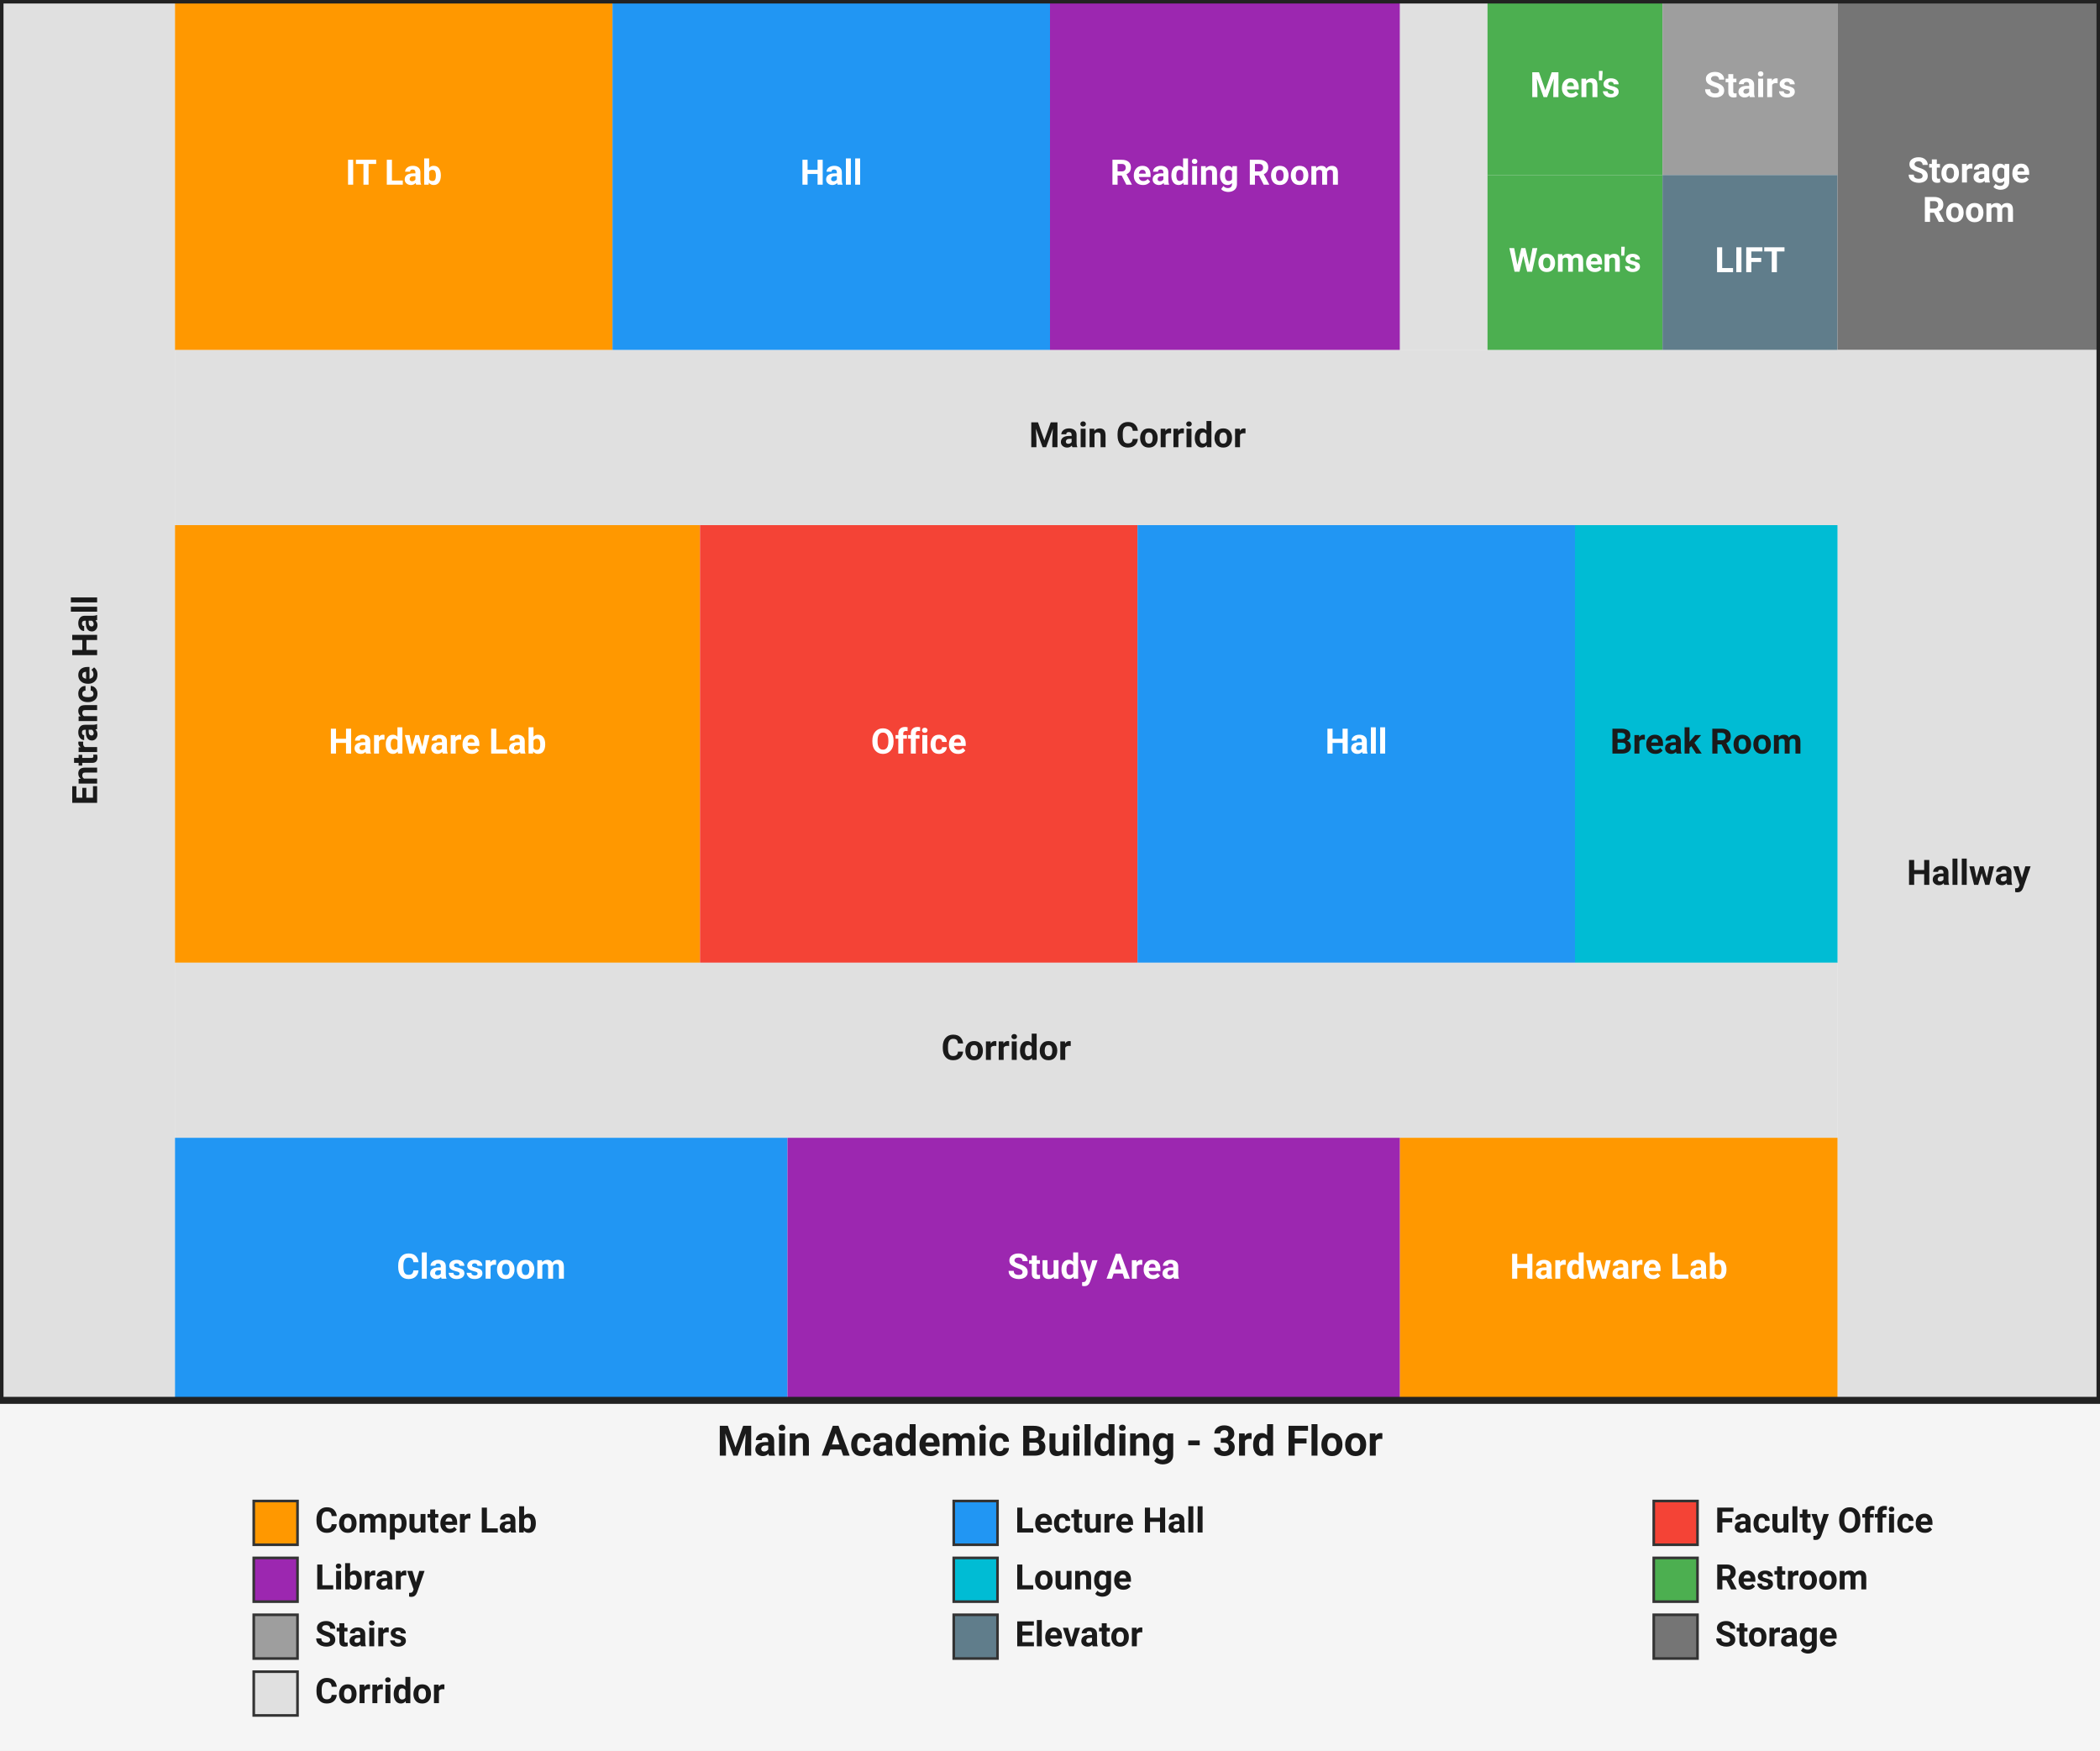
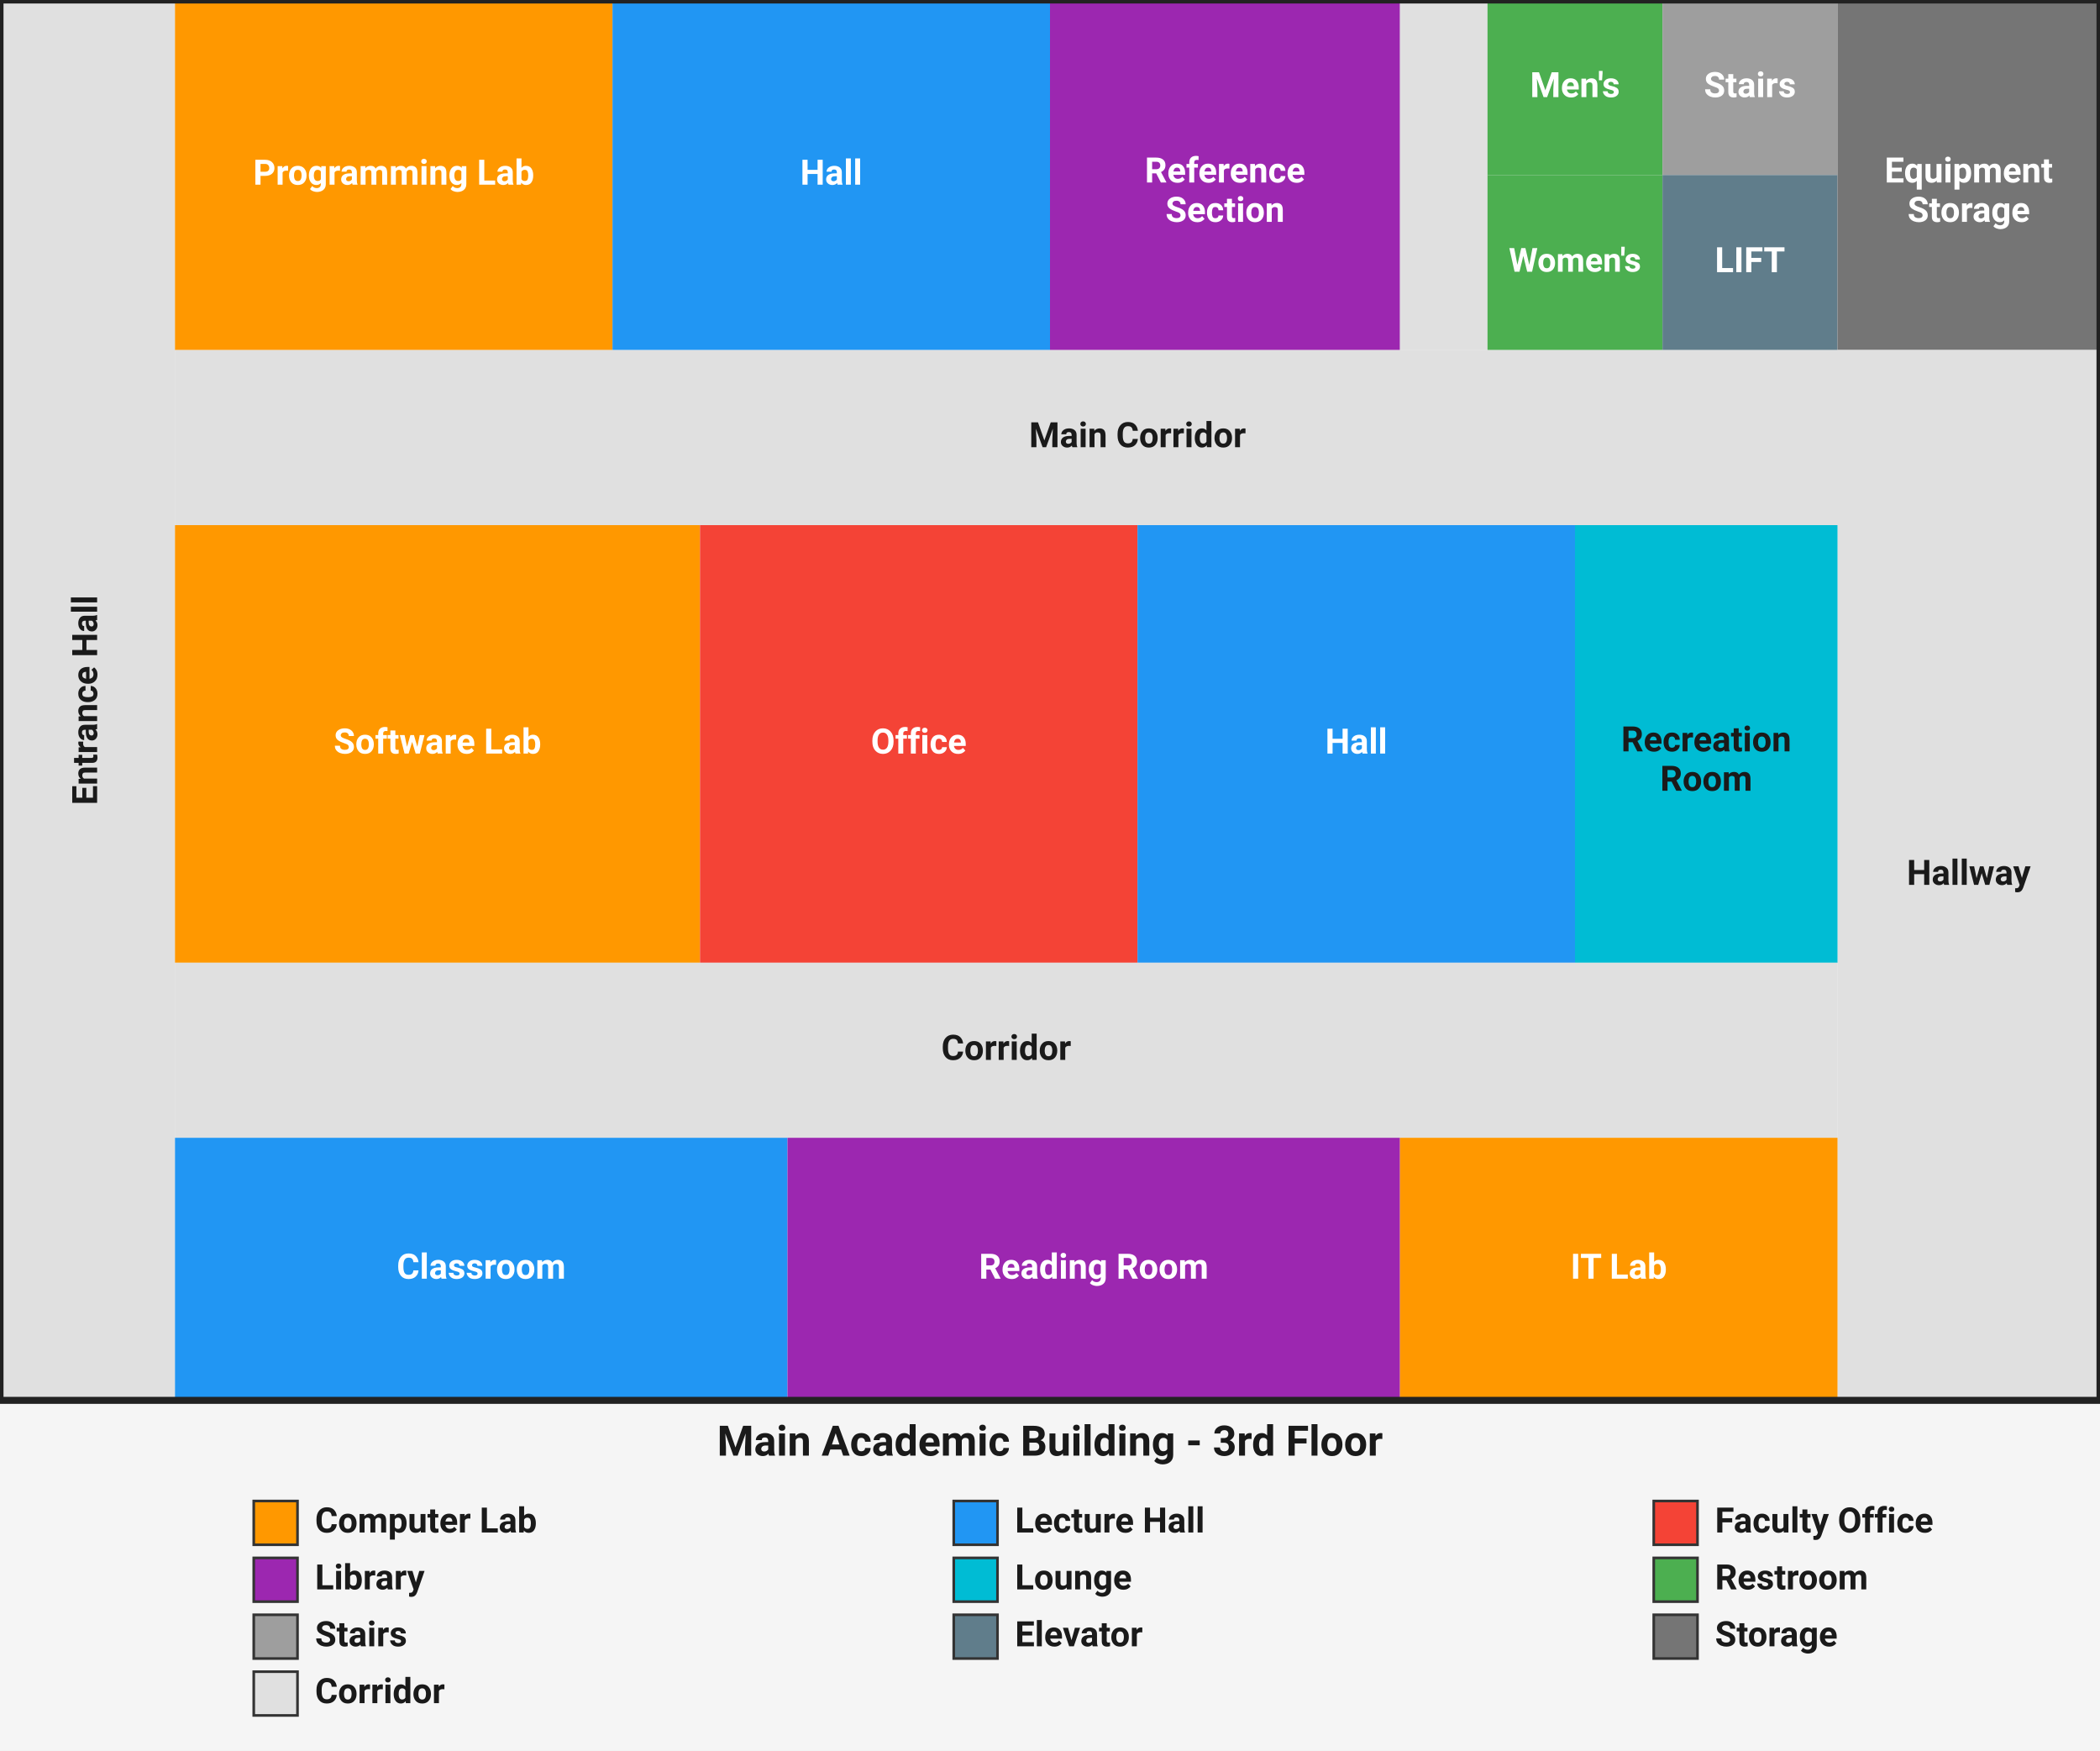
<svg xmlns="http://www.w3.org/2000/svg" viewBox="0 0 2400 2000" width="2400" height="2000" style="display:block; max-width:100%; height:auto;">
  <defs>
    <style>
      text { 
        -webkit-font-smoothing: antialiased;
        -moz-osx-font-smoothing: grayscale;
      }
    </style>
  </defs>
  <rect x="0" y="0" width="2400" height="2000" fill="#f5f5f5" />
  <rect x="0" y="0" width="200" height="1600" fill="#E0E0E0" stroke="none" />
  <text x="100.0" y="800.0" font-family="Roboto,Segoe UI,Arial,sans-serif" font-size="40" font-weight="600" fill="#1a1a1a" text-anchor="middle" dominant-baseline="middle" transform="rotate(-90 100.0 800.0)">
              Entrance Hall
            </text>
  <rect x="200" y="0" width="500" height="400" fill="#FF9800" stroke="none" />
  <text x="450.0" y="200.0" font-family="Roboto,Segoe UI,Arial,sans-serif" font-size="40" font-weight="600" fill="white" text-anchor="middle" dominant-baseline="middle">
-               IT Lab
+               Programming Lab
            </text>
  <rect x="700" y="0" width="500" height="400" fill="#2196F3" stroke="none" />
  <text x="950.0" y="200.0" font-family="Roboto,Segoe UI,Arial,sans-serif" font-size="40" font-weight="600" fill="white" text-anchor="middle" dominant-baseline="middle">
              Hall
            </text>
  <rect x="1200" y="0" width="400" height="400" fill="#9C27B0" stroke="none" />
-   <text x="1400.0" y="200.0" font-family="Roboto,Segoe UI,Arial,sans-serif" font-size="40" font-weight="600" fill="white" text-anchor="middle" dominant-baseline="middle">
-               Reading Room
-             </text>
+   <g>
+     <text x="1400.0" y="197.5" font-family="Roboto,Segoe UI,Arial,sans-serif" font-size="40" font-weight="600" fill="white" text-anchor="middle" dominant-baseline="middle">
+                   Reference
+                 </text>
+     <text x="1400.0" y="242.5" font-family="Roboto,Segoe UI,Arial,sans-serif" font-size="40" font-weight="600" fill="white" text-anchor="middle" dominant-baseline="middle">
+                   Section
+                 </text>
+   </g>
  <rect x="1600" y="0" width="100" height="400" fill="#E0E0E0" stroke="none" />
  <rect x="1700" y="0" width="200" height="200" fill="#4CAF50" stroke="none" />
  <text x="1800.0" y="100.0" font-family="Roboto,Segoe UI,Arial,sans-serif" font-size="40" font-weight="600" fill="white" text-anchor="middle" dominant-baseline="middle">
              Men's
            </text>
  <rect x="1700" y="200" width="200" height="200" fill="#4CAF50" stroke="none" />
  <text x="1800.0" y="300.0" font-family="Roboto,Segoe UI,Arial,sans-serif" font-size="38" font-weight="600" fill="white" text-anchor="middle" dominant-baseline="middle">
              Women's
            </text>
  <rect x="1900" y="0" width="200" height="200" fill="#9E9E9E" stroke="none" />
  <text x="2000.0" y="100.0" font-family="Roboto,Segoe UI,Arial,sans-serif" font-size="40" font-weight="600" fill="white" text-anchor="middle" dominant-baseline="middle">
              Stairs
            </text>
  <rect x="1900" y="200" width="200" height="200" fill="#607D8B" stroke="none" />
  <text x="2000.0" y="300.0" font-family="Roboto,Segoe UI,Arial,sans-serif" font-size="40" font-weight="600" fill="white" text-anchor="middle" dominant-baseline="middle">
              LIFT
            </text>
  <rect x="2100" y="0" width="300" height="400" fill="#757575" stroke="none" />
  <g>
    <text x="2250.0" y="197.5" font-family="Roboto,Segoe UI,Arial,sans-serif" font-size="40" font-weight="600" fill="white" text-anchor="middle" dominant-baseline="middle">
-                   Storage
+                   Equipment
                </text>
    <text x="2250.0" y="242.5" font-family="Roboto,Segoe UI,Arial,sans-serif" font-size="40" font-weight="600" fill="white" text-anchor="middle" dominant-baseline="middle">
-                   Room
+                   Storage
                </text>
  </g>
  <rect x="200" y="400" width="2200" height="200" fill="#E0E0E0" stroke="none" />
  <text x="1300.0" y="500.0" font-family="Roboto,Segoe UI,Arial,sans-serif" font-size="40" font-weight="600" fill="#1a1a1a" text-anchor="middle" dominant-baseline="middle">
              Main Corridor
            </text>
  <rect x="1600" y="400" width="100" height="100" fill="#E0E0E0" stroke="none" />
  <rect x="2100" y="400" width="300" height="1200" fill="#E0E0E0" stroke="none" />
  <text x="2250.0" y="1000.0" font-family="Roboto,Segoe UI,Arial,sans-serif" font-size="40" font-weight="600" fill="#1a1a1a" text-anchor="middle" dominant-baseline="middle">
              Hallway
            </text>
  <rect x="200" y="600" width="600" height="500" fill="#FF9800" stroke="none" />
  <text x="500.0" y="850.0" font-family="Roboto,Segoe UI,Arial,sans-serif" font-size="40" font-weight="600" fill="white" text-anchor="middle" dominant-baseline="middle">
-               Hardware Lab
+               Software Lab
            </text>
  <rect x="800" y="600" width="500" height="500" fill="#F44336" stroke="none" />
  <text x="1050.0" y="850.0" font-family="Roboto,Segoe UI,Arial,sans-serif" font-size="40" font-weight="600" fill="white" text-anchor="middle" dominant-baseline="middle">
              Office
            </text>
  <rect x="1300" y="600" width="500" height="500" fill="#2196F3" stroke="none" />
  <text x="1550.0" y="850.0" font-family="Roboto,Segoe UI,Arial,sans-serif" font-size="40" font-weight="600" fill="white" text-anchor="middle" dominant-baseline="middle">
              Hall
            </text>
  <rect x="1800" y="600" width="300" height="500" fill="#00BCD4" stroke="none" />
-   <text x="1950.0" y="850.0" font-family="Roboto,Segoe UI,Arial,sans-serif" font-size="40" font-weight="600" fill="#1a1a1a" text-anchor="middle" dominant-baseline="middle">
-               Break Room
-             </text>
+   <g>
+     <text x="1950.0" y="847.5" font-family="Roboto,Segoe UI,Arial,sans-serif" font-size="40" font-weight="600" fill="#1a1a1a" text-anchor="middle" dominant-baseline="middle">
+                   Recreation
+                 </text>
+     <text x="1950.0" y="892.5" font-family="Roboto,Segoe UI,Arial,sans-serif" font-size="40" font-weight="600" fill="#1a1a1a" text-anchor="middle" dominant-baseline="middle">
+                   Room
+                 </text>
+   </g>
  <rect x="200" y="1100" width="1900" height="200" fill="#E0E0E0" stroke="none" />
  <text x="1150.0" y="1200.0" font-family="Roboto,Segoe UI,Arial,sans-serif" font-size="40" font-weight="600" fill="#1a1a1a" text-anchor="middle" dominant-baseline="middle">
              Corridor
            </text>
  <rect x="200" y="1300" width="700" height="300" fill="#2196F3" stroke="none" />
  <text x="550.0" y="1450.0" font-family="Roboto,Segoe UI,Arial,sans-serif" font-size="40" font-weight="600" fill="white" text-anchor="middle" dominant-baseline="middle">
              Classroom
            </text>
  <rect x="900" y="1300" width="700" height="300" fill="#9C27B0" stroke="none" />
  <text x="1250.0" y="1450.0" font-family="Roboto,Segoe UI,Arial,sans-serif" font-size="40" font-weight="600" fill="white" text-anchor="middle" dominant-baseline="middle">
-               Study Area
+               Reading Room
            </text>
  <rect x="1600" y="1300" width="500" height="300" fill="#FF9800" stroke="none" />
  <text x="1850.0" y="1450.0" font-family="Roboto,Segoe UI,Arial,sans-serif" font-size="40" font-weight="600" fill="white" text-anchor="middle" dominant-baseline="middle">
-               Hardware Lab
+               IT Lab
            </text>
  <rect x="0" y="0" width="2400" height="1600" fill="none" stroke="#222" stroke-width="8" />
  <text x="1200.0" y="1650" font-family="Roboto,Segoe UI,Arial,sans-serif" font-size="48" font-weight="700" fill="#1a1a1a" text-anchor="middle" dominant-baseline="middle">
          Main Academic Building - 3rd Floor
        </text>
  <rect x="290.0" y="1715.0" width="50" height="50" fill="#FF9800" stroke="#333" stroke-width="3" />
  <text x="360.0" y="1740" font-family="Roboto,Segoe UI,Arial,sans-serif" font-size="40" font-weight="700" fill="#1a1a1a" text-anchor="start" dominant-baseline="middle">
          Computer Lab
        </text>
  <rect x="1090.0" y="1715.0" width="50" height="50" fill="#2196F3" stroke="#333" stroke-width="3" />
  <text x="1160.0" y="1740" font-family="Roboto,Segoe UI,Arial,sans-serif" font-size="40" font-weight="700" fill="#1a1a1a" text-anchor="start" dominant-baseline="middle">
          Lecture Hall
        </text>
  <rect x="1890.0" y="1715.0" width="50" height="50" fill="#F44336" stroke="#333" stroke-width="3" />
  <text x="1960.0" y="1740" font-family="Roboto,Segoe UI,Arial,sans-serif" font-size="40" font-weight="700" fill="#1a1a1a" text-anchor="start" dominant-baseline="middle">
          Faculty Office
        </text>
  <rect x="290.0" y="1780.0" width="50" height="50" fill="#9C27B0" stroke="#333" stroke-width="3" />
  <text x="360.0" y="1805" font-family="Roboto,Segoe UI,Arial,sans-serif" font-size="40" font-weight="700" fill="#1a1a1a" text-anchor="start" dominant-baseline="middle">
          Library
        </text>
  <rect x="1090.0" y="1780.0" width="50" height="50" fill="#00BCD4" stroke="#333" stroke-width="3" />
  <text x="1160.0" y="1805" font-family="Roboto,Segoe UI,Arial,sans-serif" font-size="40" font-weight="700" fill="#1a1a1a" text-anchor="start" dominant-baseline="middle">
          Lounge
        </text>
  <rect x="1890.0" y="1780.0" width="50" height="50" fill="#4CAF50" stroke="#333" stroke-width="3" />
  <text x="1960.0" y="1805" font-family="Roboto,Segoe UI,Arial,sans-serif" font-size="40" font-weight="700" fill="#1a1a1a" text-anchor="start" dominant-baseline="middle">
          Restroom
        </text>
  <rect x="290.0" y="1845.0" width="50" height="50" fill="#9E9E9E" stroke="#333" stroke-width="3" />
  <text x="360.0" y="1870" font-family="Roboto,Segoe UI,Arial,sans-serif" font-size="40" font-weight="700" fill="#1a1a1a" text-anchor="start" dominant-baseline="middle">
          Stairs
        </text>
  <rect x="1090.0" y="1845.0" width="50" height="50" fill="#607D8B" stroke="#333" stroke-width="3" />
  <text x="1160.0" y="1870" font-family="Roboto,Segoe UI,Arial,sans-serif" font-size="40" font-weight="700" fill="#1a1a1a" text-anchor="start" dominant-baseline="middle">
          Elevator
        </text>
  <rect x="1890.0" y="1845.0" width="50" height="50" fill="#757575" stroke="#333" stroke-width="3" />
  <text x="1960.0" y="1870" font-family="Roboto,Segoe UI,Arial,sans-serif" font-size="40" font-weight="700" fill="#1a1a1a" text-anchor="start" dominant-baseline="middle">
          Storage
        </text>
  <rect x="290.0" y="1910.0" width="50" height="50" fill="#E0E0E0" stroke="#333" stroke-width="3" />
  <text x="360.0" y="1935" font-family="Roboto,Segoe UI,Arial,sans-serif" font-size="40" font-weight="700" fill="#1a1a1a" text-anchor="start" dominant-baseline="middle">
          Corridor
        </text>
</svg>
